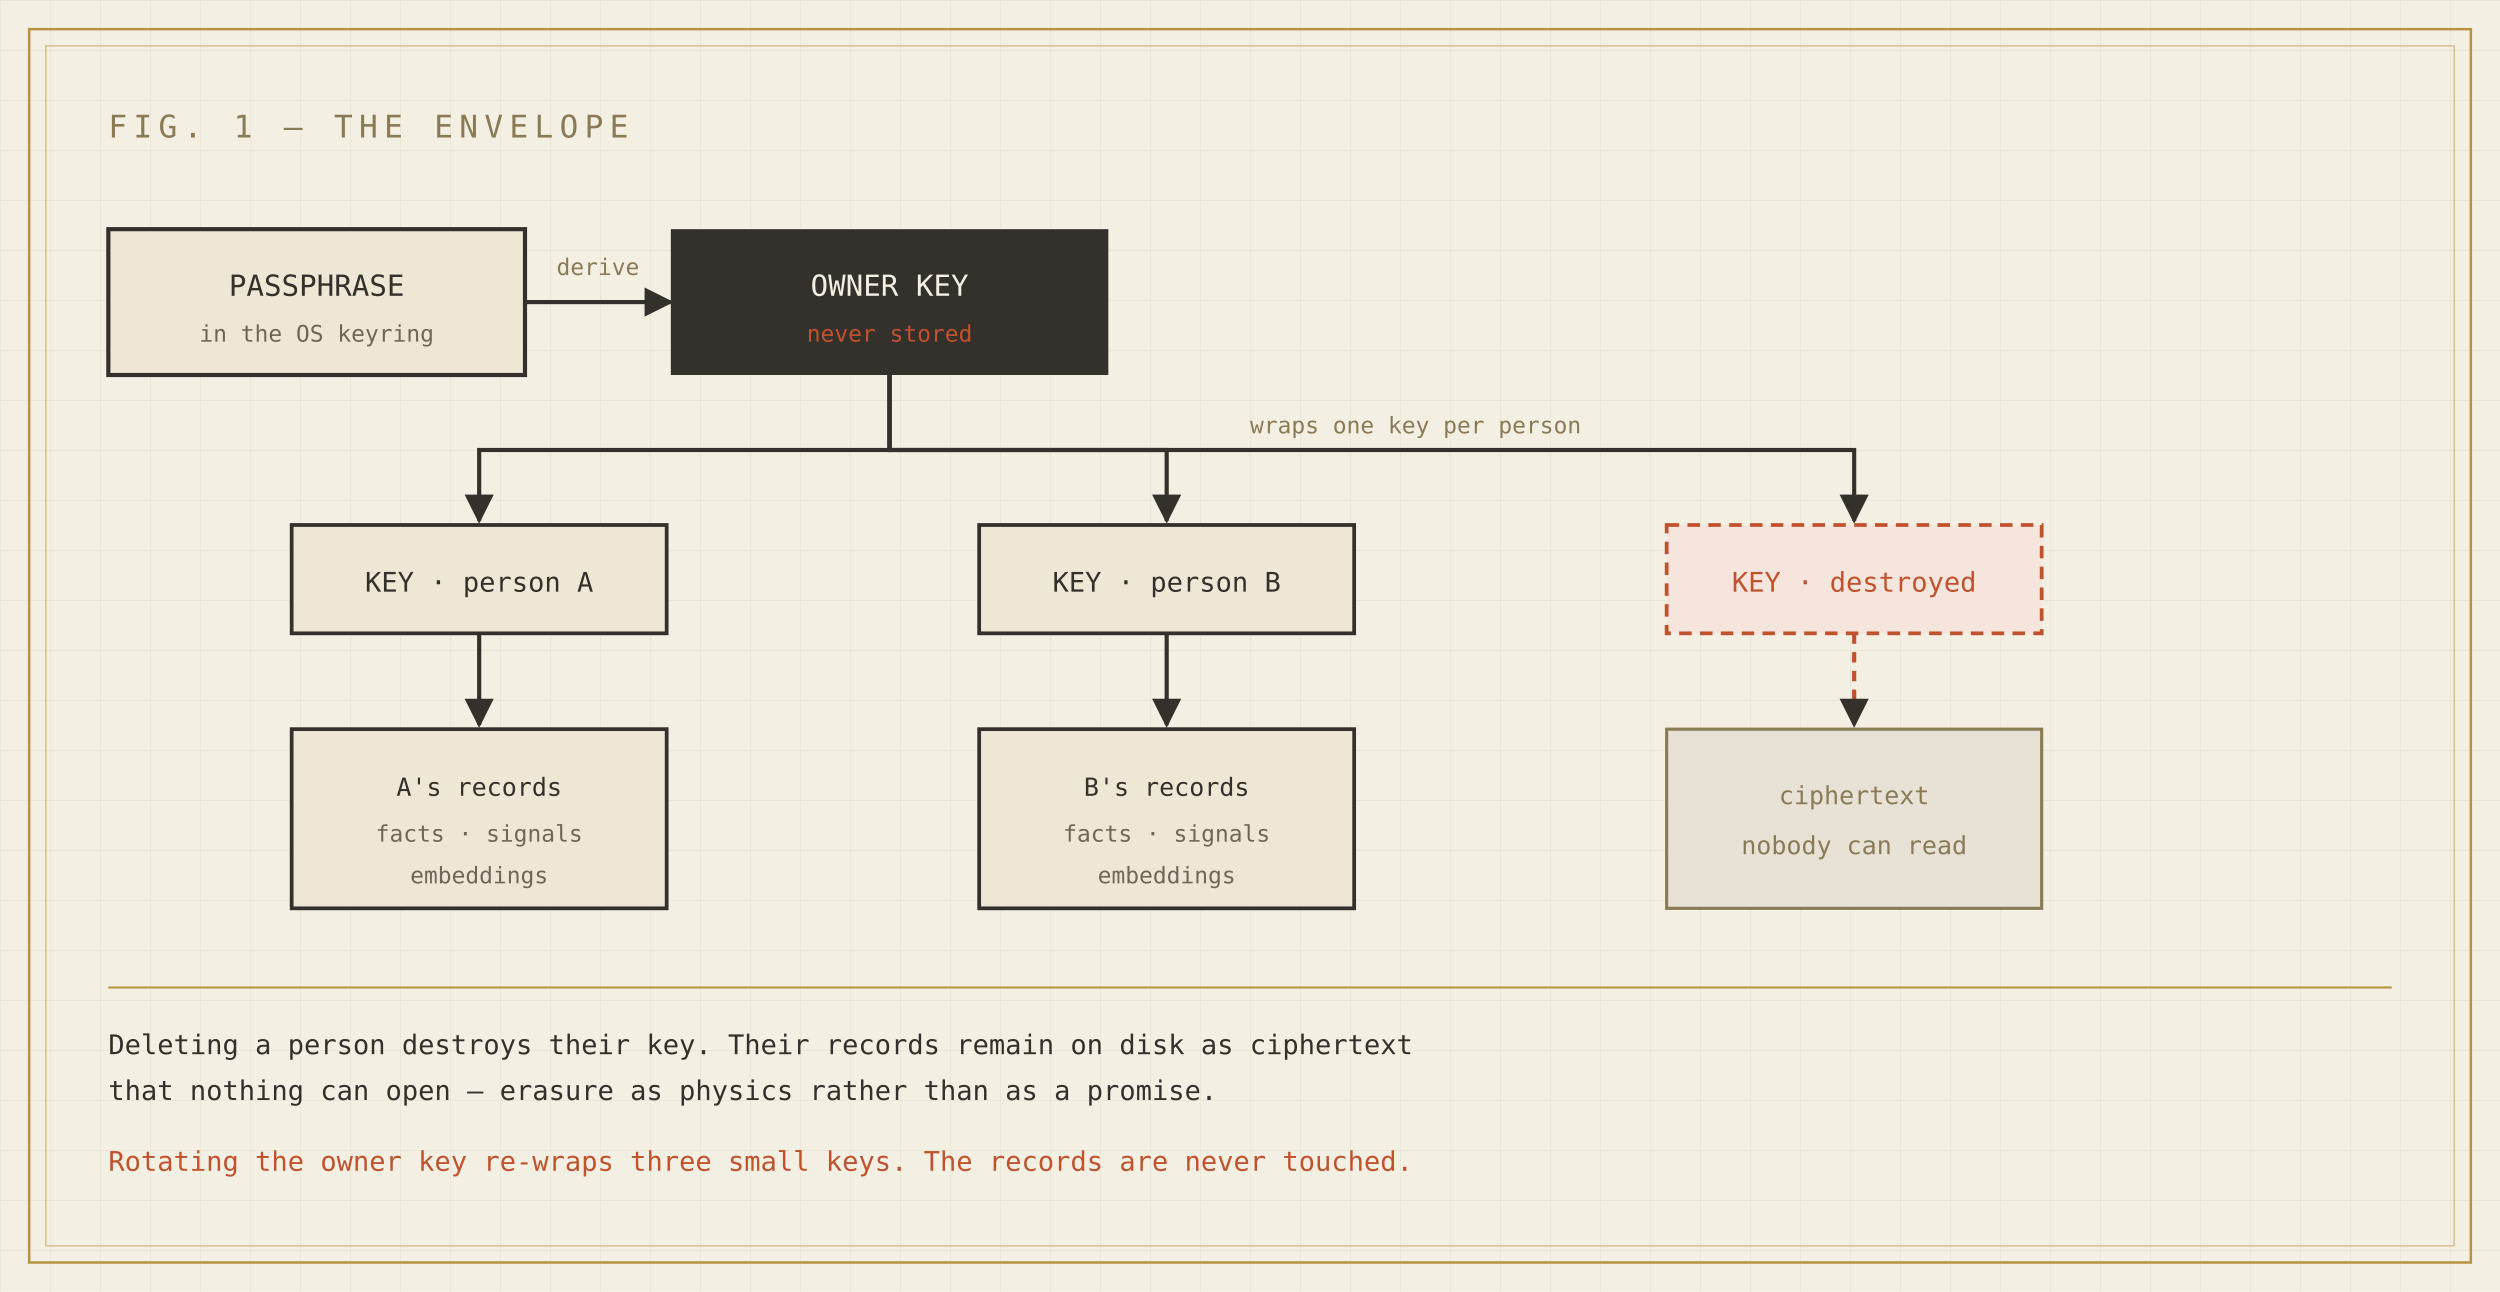
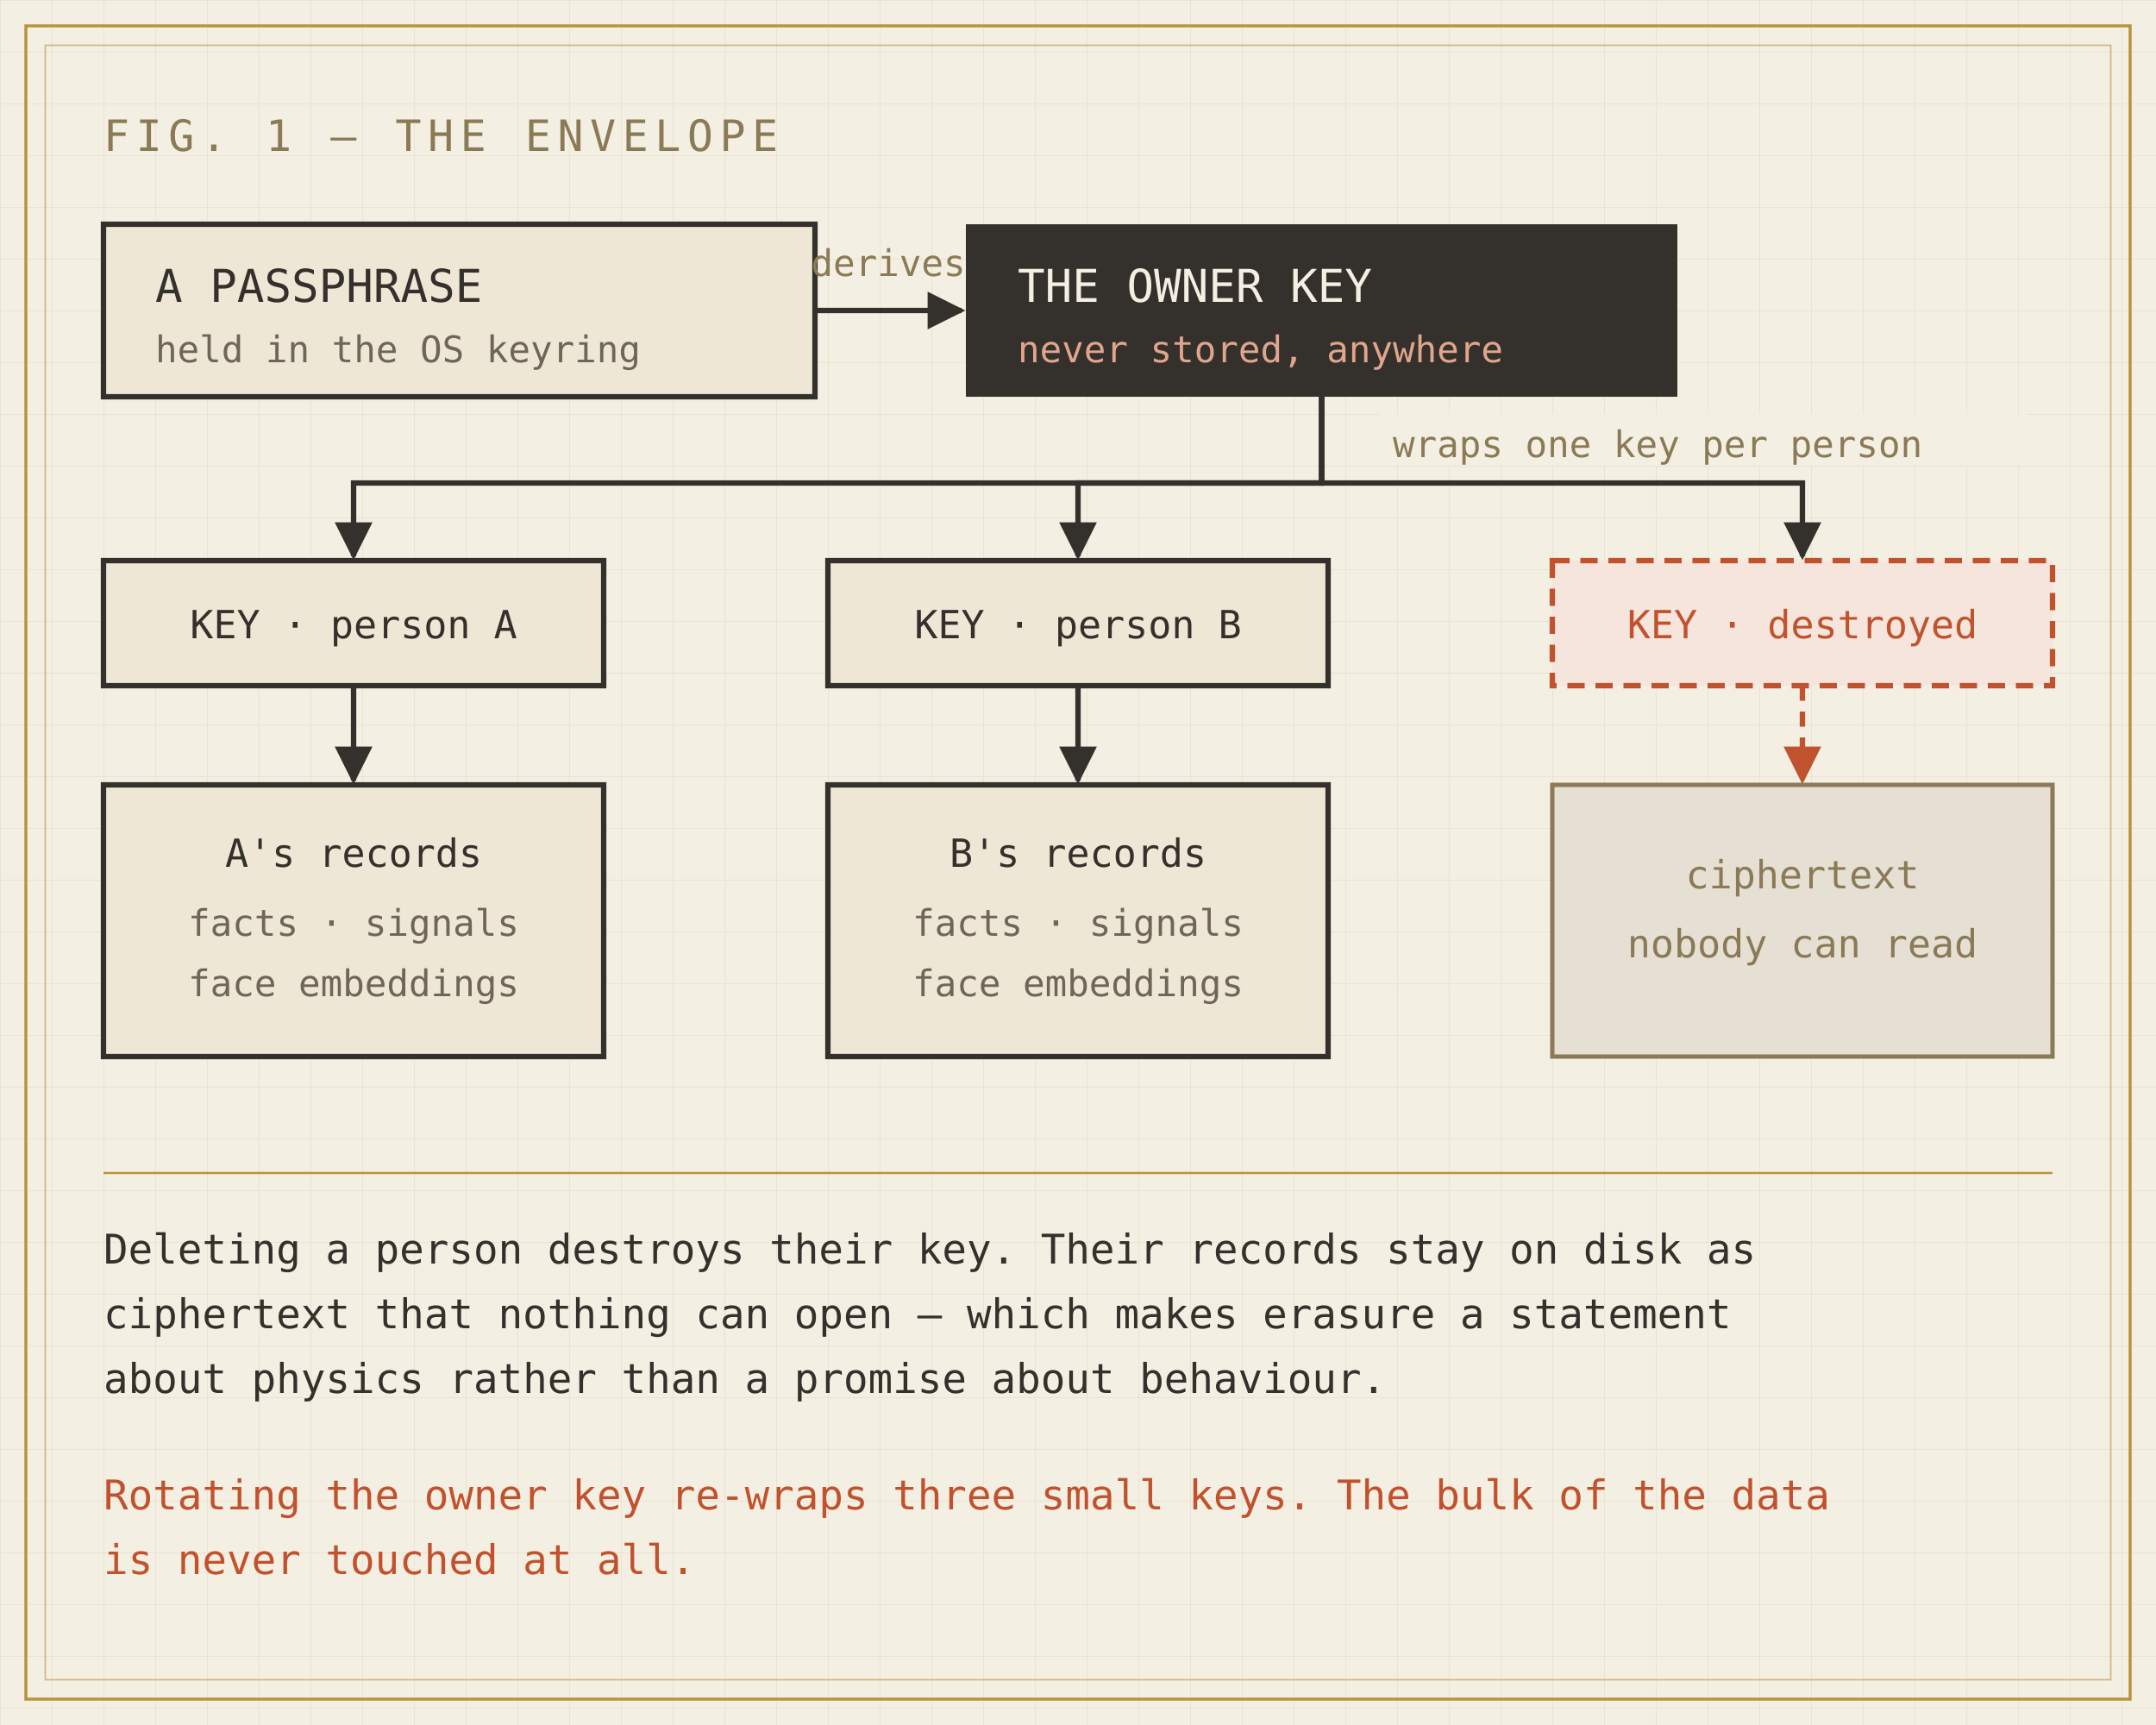
- <svg xmlns="http://www.w3.org/2000/svg" viewBox="0 0 1200 620" role="img" aria-label="Envelope encryption. A passphrase derives an owner key, which is never stored. The owner key wraps one key per person. Each person's key encrypts only that person's records. Destroying one person's key makes their records unreadable ciphertext. Rotating the owner key re-wraps the small keys and never touches the records.">
+ <svg xmlns="http://www.w3.org/2000/svg" viewBox="0 0 1000 800" role="img" aria-label="Envelope encryption in three layers. A passphrase, held in the operating system's keyring, derives an owner key that is never stored. The owner key wraps one key per person. Each person's key encrypts only that person's records — facts, signals and face embeddings. Destroy one person's key and their records stay on disk as ciphertext nobody can read. Rotating the owner key re-wraps the handful of small keys and never touches the records at all.">
  <defs>
    <pattern id="g6" width="24" height="24" patternUnits="userSpaceOnUse">
      <path d="M24 0H0V24" fill="none" stroke="#c9b998" stroke-width="0.5" opacity="0.35" />
    </pattern>
    <marker id="a6" viewBox="0 0 10 10" refX="9" refY="5" markerWidth="7" markerHeight="7" orient="auto">
      <path d="M0 0 L10 5 L0 10 z" fill="#34302b" />
    </marker>
+     <marker id="a6r" viewBox="0 0 10 10" refX="9" refY="5" markerWidth="7" markerHeight="7" orient="auto">
+       <path d="M0 0 L10 5 L0 10 z" fill="#c0522d" />
+     </marker>
  </defs>
-   <rect width="1200" height="620" fill="#f4efe3" />
-   <rect width="1200" height="620" fill="url(#g6)" />
-   <rect x="14" y="14" width="1172" height="592" fill="none" stroke="#b8933f" stroke-width="1.2" />
-   <rect x="22" y="22" width="1156" height="576" fill="none" stroke="#b8933f" stroke-width="0.6" opacity="0.6" />
-   <text x="52" y="66" font-family="Consolas, ui-monospace, monospace" font-size="15" letter-spacing="3" fill="#8a7a55">FIG. 1 — THE ENVELOPE</text>
-   <rect x="52" y="110" width="200" height="70" fill="#efe7d6" stroke="#34302b" stroke-width="2" />
-   <text x="152" y="142" text-anchor="middle" font-family="Consolas, ui-monospace, monospace" font-size="14" fill="#34302b">PASSPHRASE</text>
-   <text x="152" y="164" text-anchor="middle" font-family="Consolas, ui-monospace, monospace" font-size="11" fill="#6f6659">in the OS keyring</text>
-   <line x1="252" y1="145" x2="322" y2="145" stroke="#34302b" stroke-width="2" marker-end="url(#a6)" />
-   <text x="287" y="132" text-anchor="middle" font-family="Consolas, ui-monospace, monospace" font-size="11" fill="#8a7a55">derive</text>
-   <rect x="322" y="110" width="210" height="70" fill="#34302b" />
-   <text x="427" y="142" text-anchor="middle" font-family="Consolas, ui-monospace, monospace" font-size="14" fill="#f4efe3">OWNER KEY</text>
-   <text x="427" y="164" text-anchor="middle" font-family="Consolas, ui-monospace, monospace" font-size="11" fill="#c0522d">never stored</text>
-   <path d="M427 180 L427 216 L230 216 L230 250" fill="none" stroke="#34302b" stroke-width="2" marker-end="url(#a6)" />
-   <path d="M427 180 L427 216 L560 216 L560 250" fill="none" stroke="#34302b" stroke-width="2" marker-end="url(#a6)" />
-   <path d="M427 180 L427 216 L890 216 L890 250" fill="none" stroke="#34302b" stroke-width="2" marker-end="url(#a6)" />
-   <text x="600" y="208" font-family="Consolas, ui-monospace, monospace" font-size="11" fill="#8a7a55">wraps one key per person</text>
+   <rect width="1000" height="800" fill="#f4efe3" />
+   <rect width="1000" height="800" fill="url(#g6)" />
+   <rect x="12" y="12" width="976" height="776" fill="none" stroke="#b8933f" stroke-width="1.4" />
+   <rect x="21" y="21" width="958" height="758" fill="none" stroke="#b8933f" stroke-width="0.7" opacity="0.6" />
+   <text x="48" y="70" font-family="Consolas, ui-monospace, monospace" font-size="20" letter-spacing="3" fill="#8a7a55">FIG. 1 — THE ENVELOPE</text>
+   <rect x="48" y="104" width="330" height="80" fill="#efe7d6" stroke="#34302b" stroke-width="2.5" />
+   <text x="72" y="140" font-family="Consolas, ui-monospace, monospace" font-size="21" fill="#34302b">A PASSPHRASE</text>
+   <text x="72" y="168" font-family="Consolas, ui-monospace, monospace" font-size="17" fill="#6f6659">held in the OS keyring</text>
+   <line x1="378" y1="144" x2="446" y2="144" stroke="#34302b" stroke-width="2.5" marker-end="url(#a6)" />
+   <text x="412" y="128" text-anchor="middle" font-family="Consolas, ui-monospace, monospace" font-size="17" fill="#8a7a55">derives</text>
+   <rect x="448" y="104" width="330" height="80" fill="#34302b" />
+   <text x="472" y="140" font-family="Consolas, ui-monospace, monospace" font-size="21" fill="#f4efe3">THE OWNER KEY</text>
+   <text x="472" y="168" font-family="Consolas, ui-monospace, monospace" font-size="17" fill="#e0a58c">never stored, anywhere</text>
+   <path d="M613 184 L613 224 L164 224 L164 258" fill="none" stroke="#34302b" stroke-width="2.5" marker-end="url(#a6)" />
+   <path d="M613 184 L613 224 L500 224 L500 258" fill="none" stroke="#34302b" stroke-width="2.5" marker-end="url(#a6)" />
+   <path d="M613 184 L613 224 L836 224 L836 258" fill="none" stroke="#34302b" stroke-width="2.5" marker-end="url(#a6)" />
+   <rect x="640" y="192" width="300" height="24" fill="#f4efe3" />
+   <text x="646" y="212" font-family="Consolas, ui-monospace, monospace" font-size="17" fill="#8a7a55">wraps one key per person</text>
+   <g font-family="Consolas, ui-monospace, monospace" font-size="18">
+     <rect x="48" y="260" width="232" height="58" fill="#efe7d6" stroke="#34302b" stroke-width="2.5" />
+     <text x="164" y="296" text-anchor="middle" fill="#34302b">KEY · person A</text>
+     <rect x="384" y="260" width="232" height="58" fill="#efe7d6" stroke="#34302b" stroke-width="2.5" />
+     <text x="500" y="296" text-anchor="middle" fill="#34302b">KEY · person B</text>
+     <rect x="720" y="260" width="232" height="58" fill="#f6e5dc" stroke="#c0522d" stroke-width="2.5" stroke-dasharray="8 5" />
+     <text x="836" y="296" text-anchor="middle" fill="#c0522d">KEY · destroyed</text>
+   </g>
+   <line x1="164" y1="318" x2="164" y2="362" stroke="#34302b" stroke-width="2.5" marker-end="url(#a6)" />
+   <line x1="500" y1="318" x2="500" y2="362" stroke="#34302b" stroke-width="2.5" marker-end="url(#a6)" />
+   <line x1="836" y1="318" x2="836" y2="362" stroke="#c0522d" stroke-width="2.5" stroke-dasharray="7 5" marker-end="url(#a6r)" />
  <g font-family="Consolas, ui-monospace, monospace">
-     <rect x="140" y="252" width="180" height="52" fill="#efe7d6" stroke="#34302b" stroke-width="1.8" />
-     <text x="230" y="284" text-anchor="middle" font-size="13" fill="#34302b">KEY · person A</text>
-     <rect x="470" y="252" width="180" height="52" fill="#efe7d6" stroke="#34302b" stroke-width="1.8" />
-     <text x="560" y="284" text-anchor="middle" font-size="13" fill="#34302b">KEY · person B</text>
-     <rect x="800" y="252" width="180" height="52" fill="#f6e5dc" stroke="#c0522d" stroke-width="1.8" stroke-dasharray="6 4" />
-     <text x="890" y="284" text-anchor="middle" font-size="13" fill="#c0522d">KEY · destroyed</text>
+     <rect x="48" y="364" width="232" height="126" fill="#efe7d6" stroke="#34302b" stroke-width="2.5" />
+     <text x="164" y="402" text-anchor="middle" font-size="18" fill="#34302b">A's records</text>
+     <text x="164" y="434" text-anchor="middle" font-size="17" fill="#6f6659">facts · signals</text>
+     <text x="164" y="462" text-anchor="middle" font-size="17" fill="#6f6659">face embeddings</text>
+     <rect x="384" y="364" width="232" height="126" fill="#efe7d6" stroke="#34302b" stroke-width="2.5" />
+     <text x="500" y="402" text-anchor="middle" font-size="18" fill="#34302b">B's records</text>
+     <text x="500" y="434" text-anchor="middle" font-size="17" fill="#6f6659">facts · signals</text>
+     <text x="500" y="462" text-anchor="middle" font-size="17" fill="#6f6659">face embeddings</text>
+     <rect x="720" y="364" width="232" height="126" fill="#e6e0d4" stroke="#8a7a55" stroke-width="2" />
+     <text x="836" y="412" text-anchor="middle" font-size="18" fill="#8a7a55">ciphertext</text>
+     <text x="836" y="444" text-anchor="middle" font-size="18" fill="#8a7a55">nobody can read</text>
  </g>
-   <line x1="230" y1="304" x2="230" y2="348" stroke="#34302b" stroke-width="2" marker-end="url(#a6)" />
-   <line x1="560" y1="304" x2="560" y2="348" stroke="#34302b" stroke-width="2" marker-end="url(#a6)" />
-   <line x1="890" y1="304" x2="890" y2="348" stroke="#c0522d" stroke-width="2" stroke-dasharray="5 4" marker-end="url(#a6)" />
-   <g font-family="Consolas, ui-monospace, monospace">
-     <rect x="140" y="350" width="180" height="86" fill="#efe7d6" stroke="#34302b" stroke-width="1.8" />
-     <text x="230" y="382" text-anchor="middle" font-size="12" fill="#34302b">A's records</text>
-     <text x="230" y="404" text-anchor="middle" font-size="11" fill="#6f6659">facts · signals</text>
-     <text x="230" y="424" text-anchor="middle" font-size="11" fill="#6f6659">embeddings</text>
-     <rect x="470" y="350" width="180" height="86" fill="#efe7d6" stroke="#34302b" stroke-width="1.8" />
-     <text x="560" y="382" text-anchor="middle" font-size="12" fill="#34302b">B's records</text>
-     <text x="560" y="404" text-anchor="middle" font-size="11" fill="#6f6659">facts · signals</text>
-     <text x="560" y="424" text-anchor="middle" font-size="11" fill="#6f6659">embeddings</text>
-     <rect x="800" y="350" width="180" height="86" fill="#e8e2d6" stroke="#8a7a55" stroke-width="1.5" />
-     <text x="890" y="386" text-anchor="middle" font-size="12" fill="#8a7a55">ciphertext</text>
-     <text x="890" y="410" text-anchor="middle" font-size="12" fill="#8a7a55">nobody can read</text>
-   </g>
-   <line x1="52" y1="474" x2="1148" y2="474" stroke="#b8933f" stroke-width="1" />
-   <text x="52" y="506" font-family="Consolas, ui-monospace, monospace" font-size="13" fill="#34302b">Deleting a person destroys their key. Their records remain on disk as ciphertext</text>
-   <text x="52" y="528" font-family="Consolas, ui-monospace, monospace" font-size="13" fill="#34302b">that nothing can open — erasure as physics rather than as a promise.</text>
-   <text x="52" y="562" font-family="Consolas, ui-monospace, monospace" font-size="13" fill="#c0522d">Rotating the owner key re-wraps three small keys. The records are never touched.</text>
+   <line x1="48" y1="544" x2="952" y2="544" stroke="#b8933f" stroke-width="1" />
+   <text x="48" y="586" font-family="Consolas, ui-monospace, monospace" font-size="19" fill="#34302b">Deleting a person destroys their key. Their records stay on disk as</text>
+   <text x="48" y="616" font-family="Consolas, ui-monospace, monospace" font-size="19" fill="#34302b">ciphertext that nothing can open — which makes erasure a statement</text>
+   <text x="48" y="646" font-family="Consolas, ui-monospace, monospace" font-size="19" fill="#34302b">about physics rather than a promise about behaviour.</text>
+   <text x="48" y="700" font-family="Consolas, ui-monospace, monospace" font-size="19" fill="#c0522d">Rotating the owner key re-wraps three small keys. The bulk of the data</text>
+   <text x="48" y="730" font-family="Consolas, ui-monospace, monospace" font-size="19" fill="#c0522d">is never touched at all.</text>
</svg>
